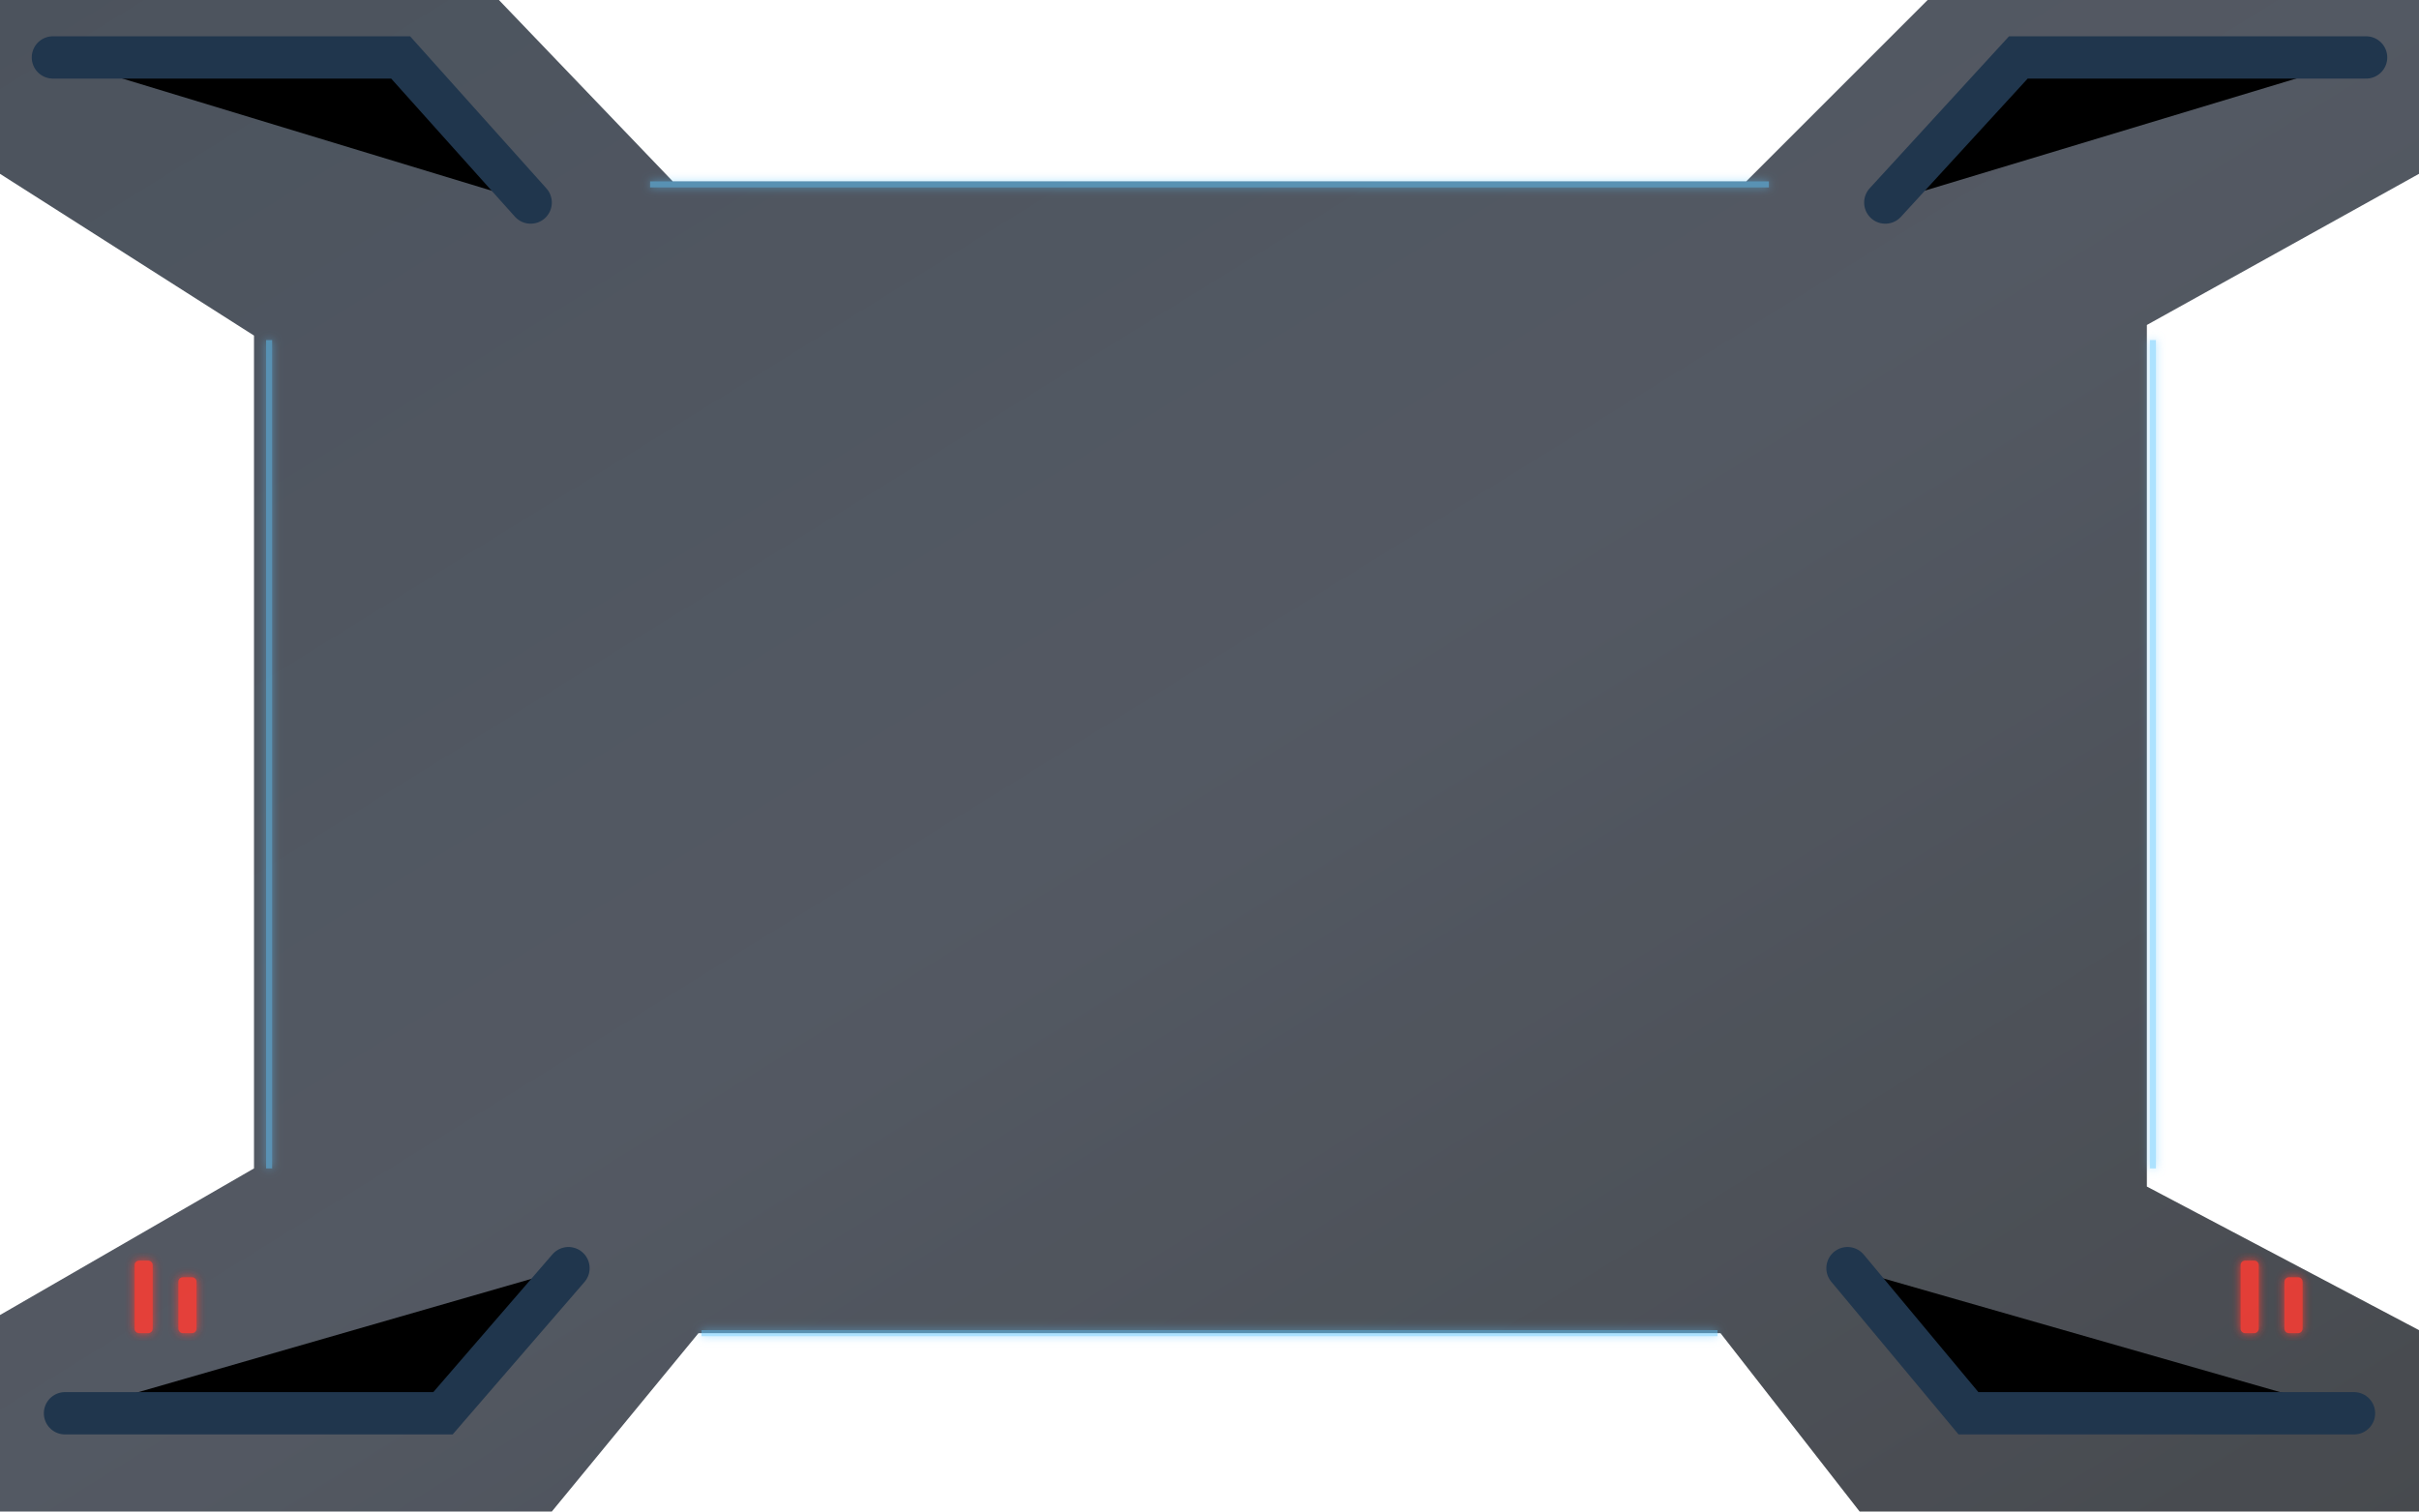
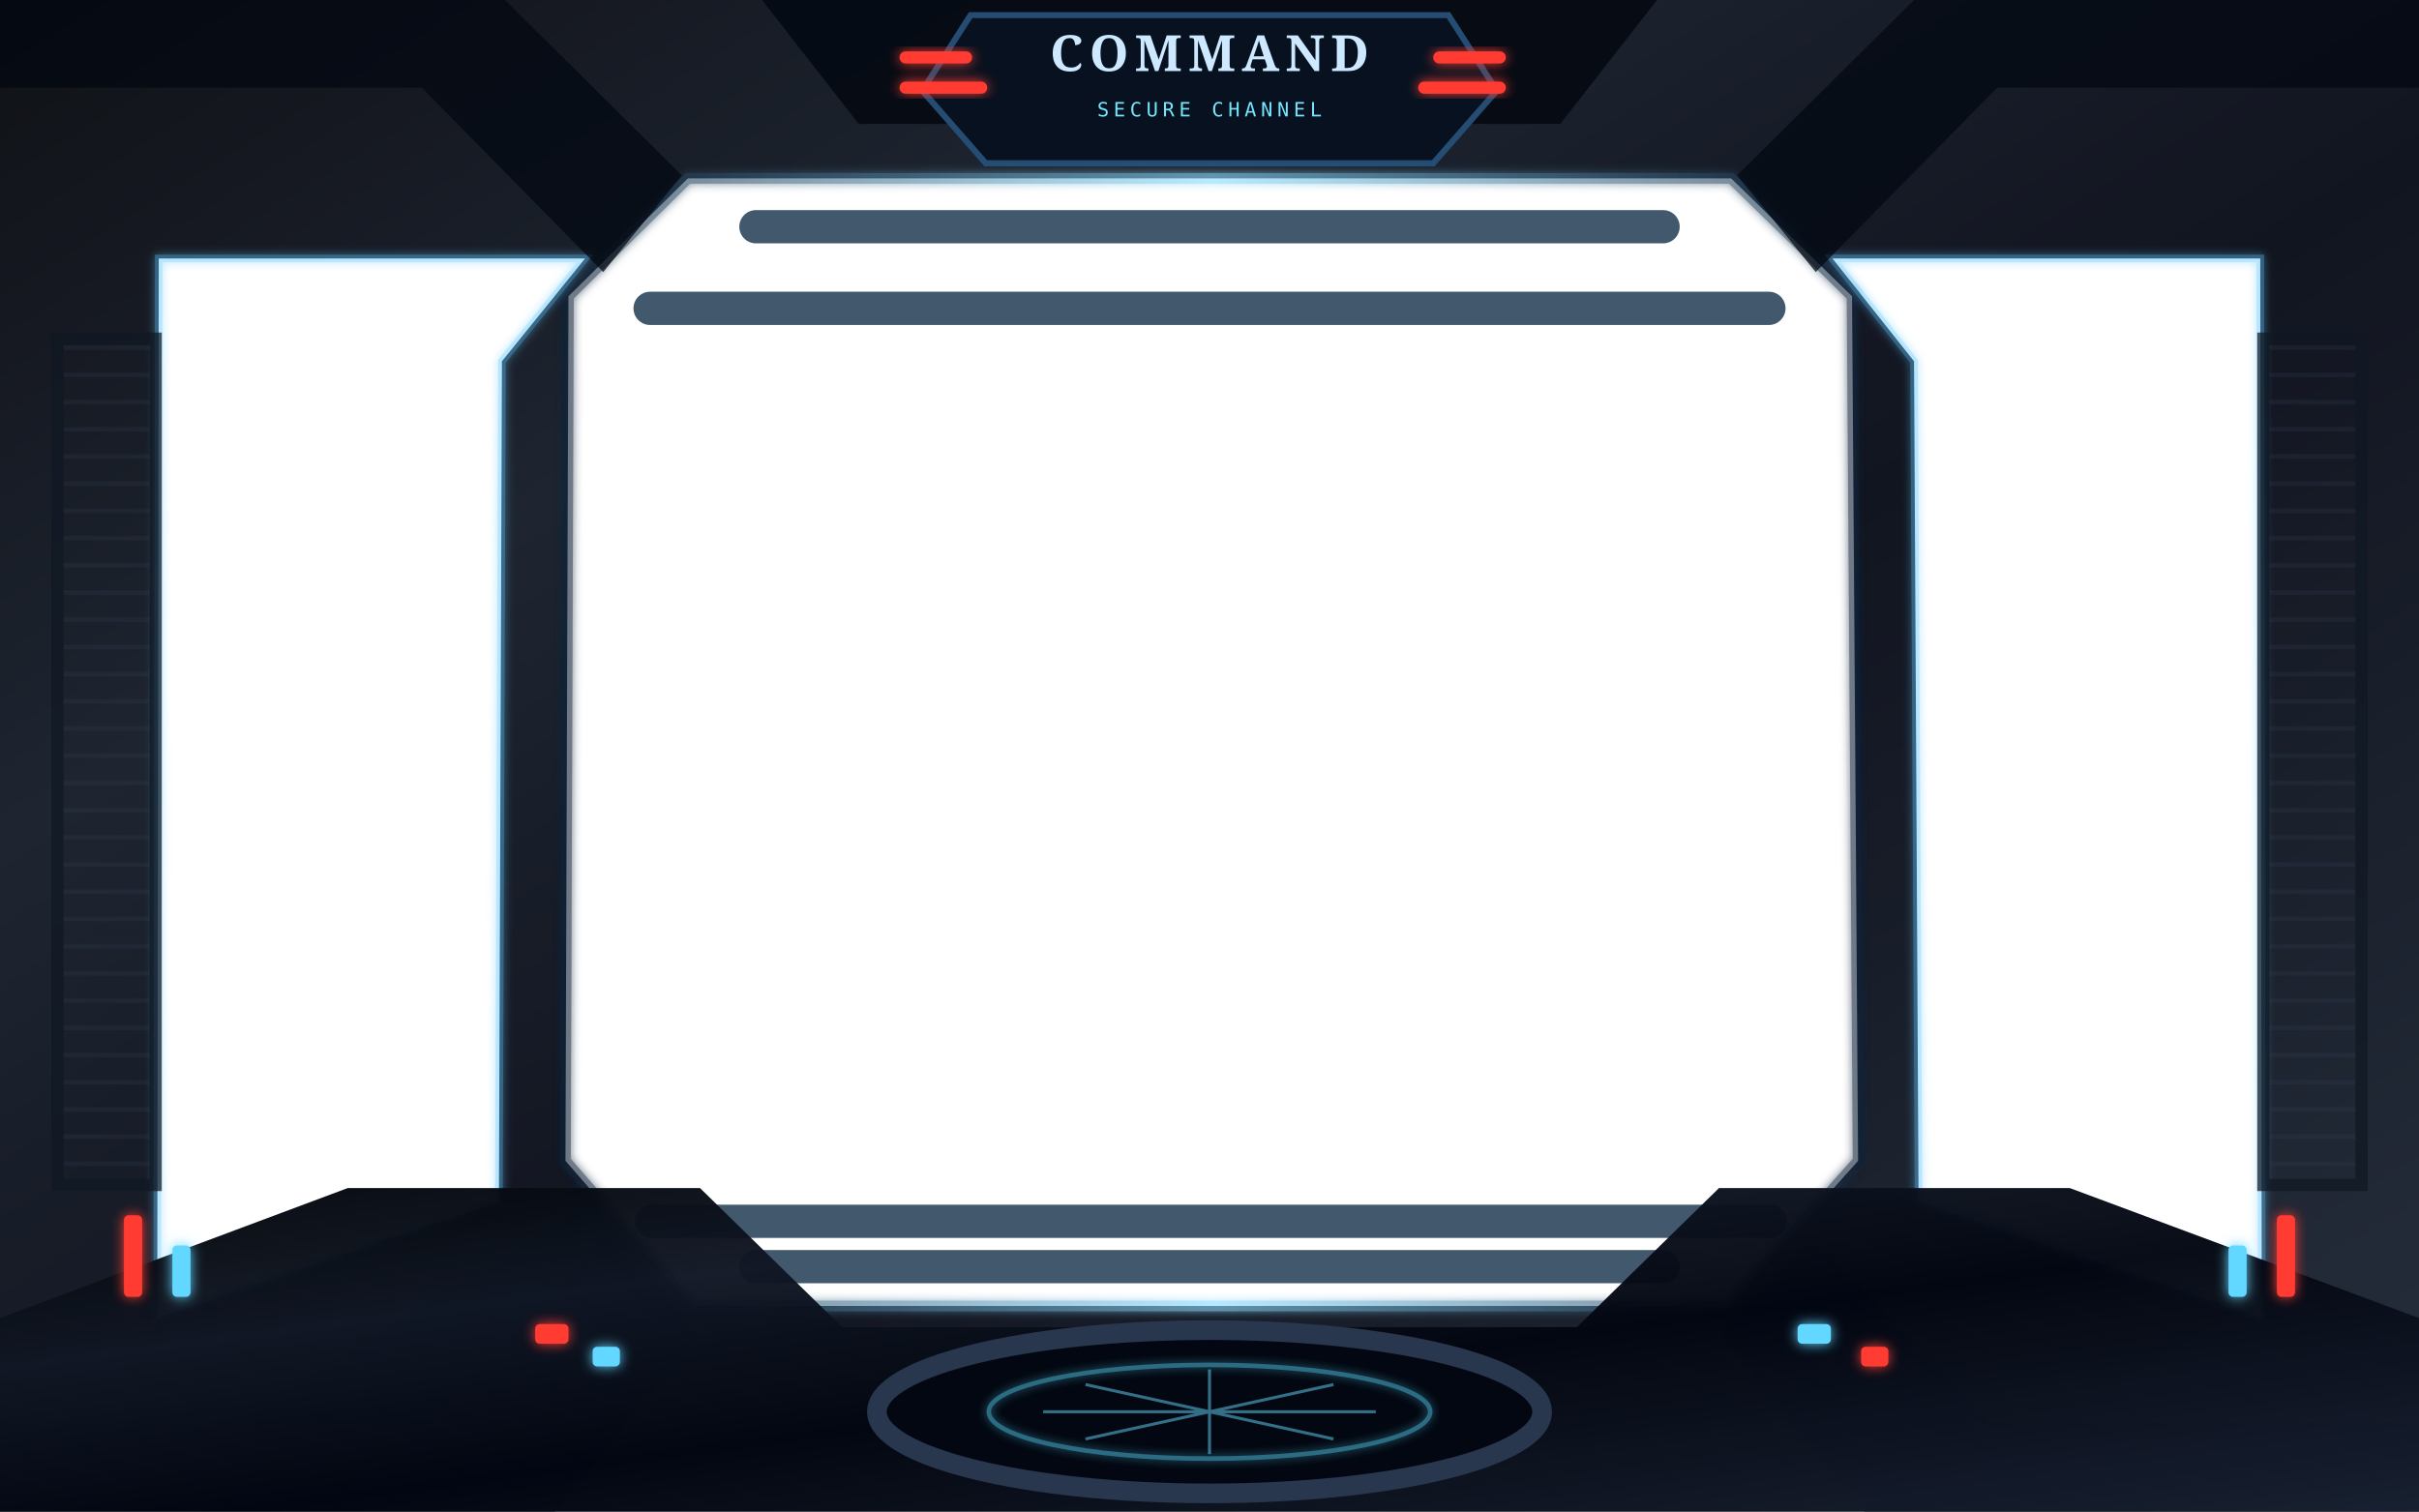
- <svg xmlns="http://www.w3.org/2000/svg" viewBox="0 0 1600 1000" role="img" aria-label="Original angular deep-space cockpit frame">
+ <svg xmlns="http://www.w3.org/2000/svg" viewBox="0 0 1600 1000" role="img" aria-label="Original cinematic angular deep-space cockpit frame">
  <defs>
    <linearGradient id="metal" x1="0" y1="0" x2="1" y2="1">
-       <stop offset="0" stop-color="#07111f" />
-       <stop offset=".5" stop-color="#111927" />
-       <stop offset="1" stop-color="#00040a" />
+       <stop offset="0" stop-color="#000207" />
+       <stop offset=".28" stop-color="#101724" />
+       <stop offset=".55" stop-color="#020611" />
+       <stop offset="1" stop-color="#192231" />
    </linearGradient>
-     <filter id="glow">
-       <feGaussianBlur stdDeviation="3" result="b" />
+     <linearGradient id="edge" x1="0" y1="0" x2="1" y2="0">
+       <stop offset="0" stop-color="#11243a" />
+       <stop offset=".5" stop-color="#8bdcff" />
+       <stop offset="1" stop-color="#11243a" />
+     </linearGradient>
+     <filter id="blueGlow">
+       <feGaussianBlur stdDeviation="3.2" result="b" />
      <feMerge>
        <feMergeNode in="b" />
        <feMergeNode in="SourceGraphic" />
      </feMerge>
    </filter>
+     <filter id="redGlow">
+       <feGaussianBlur stdDeviation="4" result="b" />
+       <feMerge>
+         <feMergeNode in="b" />
+         <feMergeNode in="SourceGraphic" />
+       </feMerge>
+     </filter>
+     <pattern id="vents" width="18" height="18" patternUnits="userSpaceOnUse">
+       <path d="M0 14h18" stroke="#314052" stroke-width="3" opacity=".32" />
+     </pattern>
  </defs>
  <rect width="1600" height="1000" fill="none" />
-   <path d="M0 0h1600v1000H0z" fill="none" />
-   <path d="M0 0h330l115 120h710L1275 0h325v115l-180 100v570l180 95v120h-370l-92-118H462L365 1000H0V870l168-97V222L0 115z" fill="url(#metal)" opacity=".72" />
-   <path d="M430 122h740M178 225v548M1424 225v548M464 882h672" stroke="#5ec7ff" stroke-width="4" opacity=".52" filter="url(#glow)" />
-   <path d="M35 38h230l86 96M1565 38h-230l-88 96M43 935h250l83-96M1557 935h-255l-80-96" stroke="#20364d" stroke-width="28" stroke-linecap="round" />
-   <g fill="#ff3b30" filter="url(#glow)" opacity=".84">
-     <rect x="89" y="834" width="12" height="48" rx="3" />
-     <rect x="118" y="845" width="12" height="37" rx="3" />
-     <rect x="1482" y="834" width="12" height="48" rx="3" />
-     <rect x="1511" y="845" width="12" height="37" rx="3" />
+   <path fill="url(#metal)" fill-rule="evenodd" opacity=".94" d="M0 0h1600v1000H0z     M455 118h690l80 78 4 572-86 96H458l-84-96 2-572z     M105 171h282l-55 68-2 556-226 77z     M1212 171h283l1 701-227-77-3-556z" />
+   <path d="M504 0h592l-64 82H568z" fill="#050a13" opacity=".98" />
+   <path d="M642 10h316l32 50-42 48H652l-42-48z" fill="#07111f" stroke="#254d73" stroke-width="4" />
+   <text x="800" y="47" text-anchor="middle" font-family="Georgia,serif" font-size="33" font-weight="800" fill="#cce9ff" letter-spacing="4">COMMAND</text>
+   <text x="800" y="77" text-anchor="middle" font-family="monospace" font-size="13" fill="#76e6ff" letter-spacing="3">SECURE CHANNEL</text>
+   <g fill="#ff3b30" filter="url(#redGlow)">
+     <rect x="595" y="34" width="48" height="8" rx="4" />
+     <rect x="595" y="54" width="58" height="8" rx="4" />
+     <rect x="948" y="34" width="48" height="8" rx="4" />
+     <rect x="938" y="54" width="58" height="8" rx="4" />
+   </g>
+   <path d="M455 118h690l80 78 4 572-86 96H458l-84-96 2-572z" fill="none" stroke="url(#edge)" stroke-width="7" opacity=".62" filter="url(#blueGlow)" />
+   <path d="M105 171h282l-55 68-2 556-226 77zM1212 171h283l1 701-227-77-3-556z" fill="none" stroke="#5ec7ff" stroke-width="5" opacity=".44" filter="url(#blueGlow)" />
+   <path d="M500 150h600M430 204h740M431 808h740M500 838h600" stroke="#18334d" stroke-width="22" stroke-linecap="round" opacity=".82" />
+   <g opacity=".72">
+     <path d="M0 0h334l117 116-52 64L279 58H0zM1600 0h-334l-117 116 52 64 120-122h279z" fill="#020711" />
+     <path d="M0 1000h367l95-118-62-63-115 122H0zM1600 1000h-367l-95-118 62-63 115 122h285z" fill="#020711" />
+     <path d="M38 224h65v560H38zM1497 224h65v560h-65z" fill="url(#vents)" stroke="#0f1722" stroke-width="8" />
+   </g>
+   <path d="M0 1000v-128l230-86h233l94 92h486l94-92h232l231 86v128z" fill="url(#metal)" opacity=".97" />
+   <ellipse cx="800" cy="934" rx="220" ry="54" fill="#020711" stroke="#28364e" stroke-width="13" />
+   <ellipse cx="800" cy="934" rx="146" ry="31" fill="none" stroke="#59d9ff" stroke-width="3" opacity=".48" filter="url(#blueGlow)" />
+   <path d="M690 934h220M800 906v56M718 916l164 36M882 916l-164 36" stroke="#65d8ff" opacity=".5" stroke-width="2" />
+   <g filter="url(#redGlow)">
+     <rect x="354" y="876" width="22" height="13" rx="3" fill="#ff3b30" />
+     <rect x="392" y="891" width="18" height="13" rx="3" fill="#62d7ff" />
+     <rect x="1189" y="876" width="22" height="13" rx="3" fill="#62d7ff" />
+     <rect x="1231" y="891" width="18" height="13" rx="3" fill="#ff3b30" />
+     <rect x="82" y="804" width="12" height="54" rx="3" fill="#ff3b30" />
+     <rect x="114" y="824" width="12" height="34" rx="3" fill="#62d7ff" />
+     <rect x="1506" y="804" width="12" height="54" rx="3" fill="#ff3b30" />
+     <rect x="1474" y="824" width="12" height="34" rx="3" fill="#62d7ff" />
  </g>
</svg>
